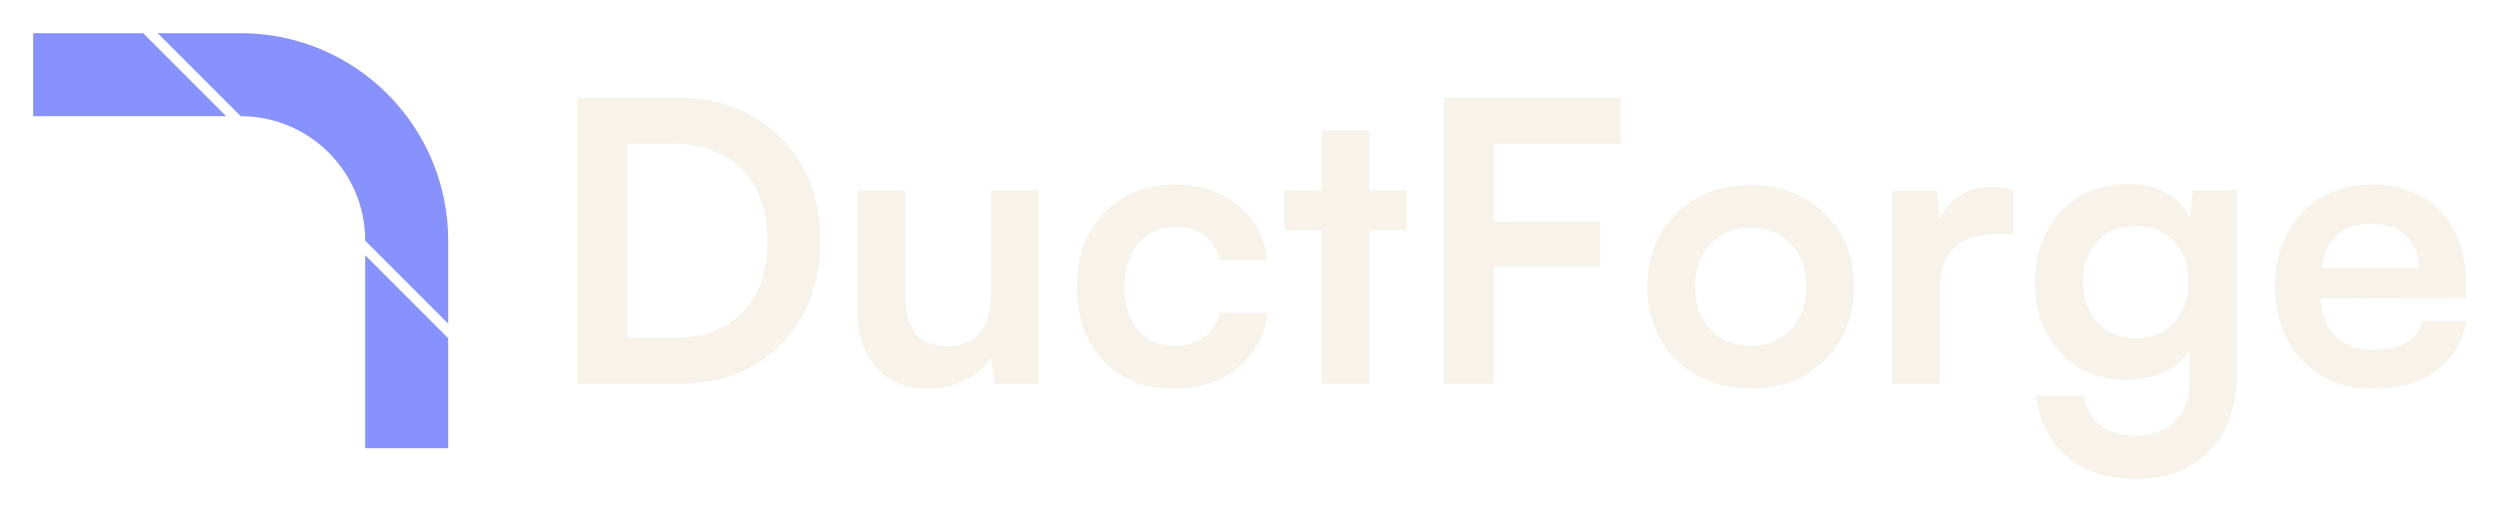
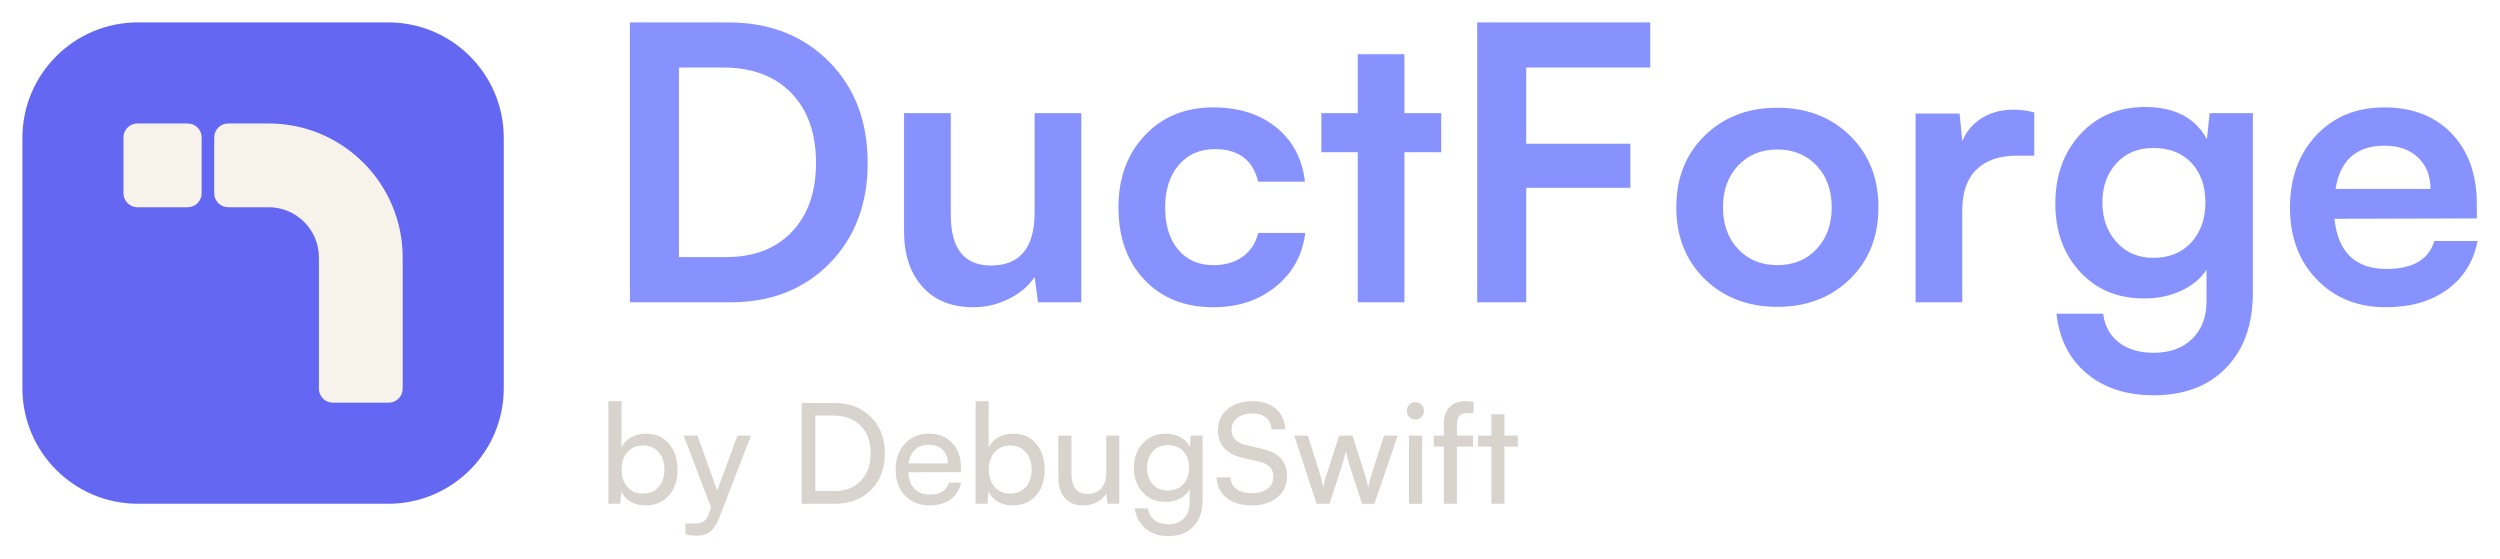
- <svg xmlns="http://www.w3.org/2000/svg" viewBox="-8.35 -24.55 628.9 128.83" width="628.9" height="128.83" role="img" aria-label="DuctForge">
-   <g fill="#8792FE">
-     <path d="M0 0L50 0A50 50 0 0 1 100 50L100 100L80 100L80 50A30 30 0 0 0 50 20L0 20ZM26.5 0L30 0L50 20L46.5 20ZM100 73.5L100 70L80 50L80 53.5Z" fill-rule="evenodd" transform="translate(0 -16.2) scale(1.044)" />
-   </g>
-   <g fill="#F7F3EB">
-     <path d="M33.88 0L7.98 0L7.98 -72L33.19 -72Q49.15 -72 59.15 -61.95Q69.14 -51.91 69.14 -35.85Q69.14 -19.99 59.34 -10Q49.54 0 33.88 0ZM32.01 -60.38L20.59 -60.38L20.59 -11.62L32.7 -11.62Q43.44 -11.62 49.64 -18.12Q55.85 -24.62 55.85 -35.85Q55.85 -47.28 49.49 -53.83Q43.14 -60.38 32.01 -60.38ZM112.09 -48.66L124.1 -48.66L124.1 0L112.97 0L112.09 -6.5Q109.82 -3.05 105.49 -0.89Q101.15 1.28 96.33 1.28Q87.96 1.28 83.23 -3.99Q78.5 -9.26 78.5 -18.22L78.5 -48.66L90.52 -48.66L90.52 -22.46Q90.52 -9.46 100.86 -9.46Q112.09 -9.46 112.09 -23.15L112.09 -48.66ZM133.66 -24.43Q133.66 -35.75 140.45 -42.94Q147.25 -50.13 157.99 -50.13Q167.93 -50.13 174.29 -44.96Q180.64 -39.79 181.63 -31.03L169.61 -31.03Q167.54 -39.4 158.48 -39.4Q152.67 -39.4 149.17 -35.31Q145.67 -31.22 145.67 -24.43Q145.67 -17.53 149.02 -13.54Q152.37 -9.55 158.08 -9.55Q162.62 -9.55 165.62 -11.72Q168.62 -13.89 169.61 -17.83L181.72 -17.83Q180.64 -9.26 174.09 -3.99Q167.54 1.28 158.08 1.28Q147.05 1.28 140.36 -5.76Q133.66 -12.8 133.66 -24.43ZM207.23 0L195.22 0L195.22 -38.61L185.86 -38.61L185.86 -48.66L195.22 -48.66L195.22 -63.82L207.23 -63.82L207.23 -48.66L216.69 -48.66L216.69 -38.61L207.23 -38.61L207.23 0ZM265.35 -29.45L238.56 -29.45L238.56 0L225.95 0L225.95 -72L270.47 -72L270.47 -60.38L238.56 -60.38L238.56 -40.78L265.35 -40.78L265.35 -29.45ZM284.5 -5.96Q277.17 -13.1 277.17 -24.43Q277.17 -35.75 284.5 -42.89Q291.84 -50.04 303.17 -50.04Q314.5 -50.04 321.83 -42.89Q329.17 -35.75 329.17 -24.43Q329.17 -13.1 321.83 -5.96Q314.5 1.18 303.17 1.18Q291.84 1.18 284.5 -5.96ZM293.07 -35.16Q289.18 -31.03 289.18 -24.43Q289.18 -17.83 293.07 -13.69Q296.96 -9.55 303.17 -9.55Q309.37 -9.55 313.26 -13.69Q317.15 -17.83 317.15 -24.43Q317.15 -31.03 313.26 -35.16Q309.37 -39.3 303.17 -39.3Q296.96 -39.3 293.07 -35.16ZM369.26 -48.85L369.26 -37.72L364.83 -37.72Q358.13 -37.72 354.44 -34.18Q350.74 -30.63 350.74 -23.64L350.74 0L338.73 0L338.73 -48.56L350.05 -48.56L350.74 -41.47Q352.32 -45.21 355.76 -47.38Q359.21 -49.54 363.94 -49.54Q366.5 -49.54 369.26 -48.85ZM374.68 -25.41Q374.68 -36.15 381.08 -43.19Q387.48 -50.23 397.82 -50.23Q409.15 -50.23 413.68 -41.96L414.37 -48.66L425.5 -48.66L425.5 -2.46Q425.5 9.75 418.65 16.84Q411.81 23.93 399.99 23.93Q389.45 23.93 382.75 18.32Q376.05 12.71 374.97 2.95L386.99 2.95Q387.58 7.68 391.03 10.34Q394.47 13 399.99 13Q406.19 13 409.89 9.41Q413.58 5.81 413.58 -0.3L413.58 -8.37Q411.32 -4.92 407.03 -2.95Q402.75 -0.98 397.53 -0.98Q387.28 -0.98 380.98 -7.88Q374.68 -14.77 374.68 -25.41ZM386.79 -25.71Q386.79 -19.5 390.44 -15.46Q394.08 -11.43 399.89 -11.43Q406 -11.43 409.64 -15.37Q413.29 -19.31 413.29 -25.71Q413.29 -32.01 409.69 -35.85Q406.1 -39.69 399.89 -39.69Q393.98 -39.69 390.39 -35.75Q386.79 -31.81 386.79 -25.71ZM459.68 1.28Q448.84 1.28 441.95 -5.86Q435.05 -13 435.05 -24.33Q435.05 -35.75 441.8 -42.94Q448.55 -50.13 459.28 -50.13Q470.22 -50.13 476.67 -43.39Q483.12 -36.64 483.12 -25.21L483.12 -21.57L446.48 -21.47Q447.86 -8.57 459.87 -8.57Q470.02 -8.57 472.19 -15.76L483.32 -15.76Q481.74 -7.78 475.49 -3.25Q469.23 1.28 459.68 1.28ZM459.38 -40.28Q448.55 -40.28 446.77 -29.15L471.2 -29.15Q471.2 -34.18 468 -37.23Q464.8 -40.28 459.38 -40.28Z" transform="translate(128.88 72.00)" />
-   </g>
+ <svg xmlns="http://www.w3.org/2000/svg" viewBox="-5.76 -5.76 643.16 143.68" width="643.16" height="143.68" role="img" aria-label="DuctForge by DebugSwift">
+   <path d="M29.722 0L94.118 0A29.722 29.722 0 0 1 123.84 29.722L123.84 94.118A29.722 29.722 0 0 1 94.118 123.84L29.722 123.84A29.722 29.722 0 0 1 0 94.118L0 29.722A29.722 29.722 0 0 1 29.722 0Z" fill="#6467F2" />
+   <path d="M37.5 0L52 0A48 48 0 0 1 100 48L100 95A5 5 0 0 1 95 100L75 100A5 5 0 0 1 70 95L70 48A18 18 0 0 0 52 30L37.5 30A5 5 0 0 1 32.5 25L32.5 5A5 5 0 0 1 37.5 0ZM5 0L23 0A5 5 0 0 1 28 5L28 25A5 5 0 0 1 23 30L5 30A5 5 0 0 1 0 25L0 5A5 5 0 0 1 5 0Z" fill="#F7F3EB" fill-rule="evenodd" transform="translate(26.006 26.006) scale(0.71827)" />
+   <path d="M33.88 0L7.98 0L7.98 -72L33.19 -72Q49.15 -72 59.15 -61.95Q69.14 -51.91 69.14 -35.85Q69.14 -19.99 59.34 -10Q49.54 0 33.88 0ZM32.01 -60.38L20.59 -60.38L20.59 -11.62L32.7 -11.62Q43.44 -11.62 49.64 -18.12Q55.85 -24.62 55.85 -35.85Q55.85 -47.28 49.49 -53.83Q43.14 -60.38 32.01 -60.38ZM112.09 -48.66L124.1 -48.66L124.1 0L112.97 0L112.09 -6.5Q109.82 -3.05 105.49 -0.89Q101.15 1.28 96.33 1.28Q87.96 1.28 83.23 -3.99Q78.5 -9.26 78.5 -18.22L78.5 -48.66L90.52 -48.66L90.52 -22.46Q90.52 -9.46 100.86 -9.46Q112.09 -9.46 112.09 -23.15L112.09 -48.66ZM133.66 -24.43Q133.66 -35.75 140.45 -42.94Q147.25 -50.13 157.99 -50.13Q167.93 -50.13 174.29 -44.96Q180.64 -39.79 181.63 -31.03L169.61 -31.03Q167.54 -39.4 158.48 -39.4Q152.67 -39.4 149.17 -35.31Q145.67 -31.22 145.67 -24.43Q145.67 -17.53 149.02 -13.54Q152.37 -9.55 158.08 -9.55Q162.62 -9.55 165.62 -11.72Q168.62 -13.89 169.61 -17.83L181.72 -17.83Q180.64 -9.26 174.09 -3.99Q167.54 1.28 158.08 1.28Q147.05 1.28 140.36 -5.76Q133.66 -12.8 133.66 -24.43ZM207.23 0L195.22 0L195.22 -38.61L185.86 -38.61L185.86 -48.66L195.22 -48.66L195.22 -63.82L207.23 -63.82L207.23 -48.66L216.69 -48.66L216.69 -38.61L207.23 -38.61L207.23 0ZM265.35 -29.45L238.56 -29.45L238.56 0L225.95 0L225.95 -72L270.47 -72L270.47 -60.38L238.56 -60.38L238.56 -40.78L265.35 -40.78L265.35 -29.45ZM284.5 -5.96Q277.17 -13.1 277.17 -24.43Q277.17 -35.75 284.5 -42.89Q291.84 -50.04 303.17 -50.04Q314.5 -50.04 321.83 -42.89Q329.17 -35.75 329.17 -24.43Q329.17 -13.1 321.83 -5.96Q314.5 1.18 303.17 1.18Q291.84 1.18 284.5 -5.96ZM293.07 -35.16Q289.18 -31.03 289.18 -24.43Q289.18 -17.83 293.07 -13.69Q296.96 -9.55 303.17 -9.55Q309.37 -9.55 313.26 -13.69Q317.15 -17.83 317.15 -24.43Q317.15 -31.03 313.26 -35.16Q309.37 -39.3 303.17 -39.3Q296.96 -39.3 293.07 -35.16ZM369.26 -48.85L369.26 -37.72L364.83 -37.72Q358.13 -37.72 354.44 -34.18Q350.74 -30.63 350.74 -23.64L350.74 0L338.73 0L338.73 -48.56L350.05 -48.56L350.74 -41.47Q352.32 -45.21 355.76 -47.38Q359.21 -49.54 363.94 -49.54Q366.5 -49.54 369.26 -48.85ZM374.68 -25.41Q374.68 -36.15 381.08 -43.19Q387.48 -50.23 397.82 -50.23Q409.15 -50.23 413.68 -41.96L414.37 -48.66L425.5 -48.66L425.5 -2.46Q425.5 9.75 418.65 16.84Q411.81 23.93 399.99 23.93Q389.45 23.93 382.75 18.32Q376.05 12.71 374.97 2.95L386.99 2.95Q387.58 7.68 391.03 10.34Q394.47 13 399.99 13Q406.19 13 409.89 9.41Q413.58 5.81 413.58 -0.3L413.58 -8.37Q411.32 -4.92 407.03 -2.95Q402.75 -0.98 397.53 -0.98Q387.28 -0.98 380.98 -7.88Q374.68 -14.77 374.68 -25.41ZM386.79 -25.71Q386.79 -19.5 390.44 -15.46Q394.08 -11.43 399.89 -11.43Q406 -11.43 409.64 -15.37Q413.29 -19.31 413.29 -25.71Q413.29 -32.01 409.69 -35.85Q406.1 -39.69 399.89 -39.69Q393.98 -39.69 390.39 -35.75Q386.79 -31.81 386.79 -25.71ZM459.68 1.28Q448.84 1.28 441.95 -5.86Q435.05 -13 435.05 -24.33Q435.05 -35.75 441.8 -42.94Q448.55 -50.13 459.28 -50.13Q470.22 -50.13 476.67 -43.39Q483.12 -36.64 483.12 -25.21L483.12 -21.57L446.48 -21.47Q447.86 -8.57 459.87 -8.57Q470.02 -8.57 472.19 -15.76L483.32 -15.76Q481.74 -7.78 475.49 -3.25Q469.23 1.28 459.68 1.28ZM459.38 -40.28Q448.55 -40.28 446.77 -29.15L471.2 -29.15Q471.2 -34.18 468 -37.23Q464.8 -40.28 459.38 -40.28Z" fill="#8792FE" transform="translate(148.32 72)" />
+   <path d="M5.49 0L2.44 0L2.44 -26.39L5.81 -26.39L5.81 -14.52Q6.67 -16.2 8.34 -17.12Q10 -18.03 12.19 -18.03Q15.88 -18.03 18.05 -15.42Q20.22 -12.8 20.22 -8.68Q20.22 -4.62 17.98 -2.1Q15.74 0.43 11.97 0.43Q9.86 0.43 8.23 -0.5Q6.6 -1.43 5.74 -3.19L5.49 0ZM5.84 -8.82Q5.84 -6.02 7.33 -4.32Q8.82 -2.62 11.36 -2.62Q13.91 -2.62 15.38 -4.34Q16.85 -6.06 16.85 -8.82Q16.85 -11.54 15.38 -13.26Q13.91 -14.99 11.36 -14.99Q8.82 -14.99 7.33 -13.26Q5.84 -11.54 5.84 -8.82ZM22.26 7.85L22.26 5.09L24.52 5.09Q25.96 5.09 26.82 4.62Q27.68 4.16 28.25 2.62L28.86 0.93L21.8 -17.53L25.35 -17.53L30.44 -3.41L35.64 -17.53L39.11 -17.53L30.83 3.94Q29.94 6.17 28.59 7.19Q27.25 8.21 25.2 8.21Q23.77 8.21 22.26 7.85ZM60.73 0L52.16 0L52.16 -25.92L60.59 -25.92Q66.4 -25.92 69.98 -22.33Q73.57 -18.75 73.57 -12.94Q73.57 -7.17 70.02 -3.59Q66.47 0 60.73 0ZM60.34 -22.69L55.68 -22.69L55.68 -3.26L60.48 -3.26Q64.82 -3.26 67.36 -5.88Q69.91 -8.5 69.91 -12.94Q69.91 -17.46 67.35 -20.08Q64.78 -22.69 60.34 -22.69ZM85.04 0.43Q81.17 0.43 78.75 -2.12Q76.33 -4.66 76.33 -8.75Q76.33 -12.87 78.71 -15.45Q81.09 -18.03 84.89 -18.03Q88.62 -18.03 90.88 -15.67Q93.14 -13.3 93.14 -9.39L93.14 -8.14L79.59 -8.1Q79.77 -5.34 81.18 -3.85Q82.6 -2.37 85.11 -2.37Q89.12 -2.37 90.02 -5.45L93.18 -5.45Q92.53 -2.62 90.42 -1.09Q88.3 0.43 85.04 0.43ZM84.89 -15.2Q82.71 -15.2 81.35 -13.95Q79.98 -12.69 79.66 -10.36L89.77 -10.36Q89.77 -12.55 88.44 -13.87Q87.12 -15.2 84.89 -15.2ZM99.95 0L96.9 0L96.9 -26.39L100.27 -26.39L100.27 -14.52Q101.13 -16.2 102.8 -17.12Q104.47 -18.03 106.66 -18.03Q110.35 -18.03 112.52 -15.42Q114.69 -12.8 114.69 -8.68Q114.69 -4.62 112.45 -2.1Q110.2 0.43 106.44 0.43Q104.33 0.43 102.69 -0.5Q101.06 -1.43 100.2 -3.19L99.95 0ZM100.31 -8.82Q100.31 -6.02 101.8 -4.32Q103.29 -2.62 105.83 -2.62Q108.38 -2.62 109.85 -4.34Q111.32 -6.06 111.32 -8.82Q111.32 -11.54 109.85 -13.26Q108.38 -14.99 105.83 -14.99Q103.29 -14.99 101.8 -13.26Q100.31 -11.54 100.31 -8.82ZM130.53 -17.53L133.87 -17.53L133.87 0L130.85 0L130.5 -2.65Q129.74 -1.25 128.13 -0.41Q126.52 0.43 124.58 0.43Q121.57 0.43 119.88 -1.47Q118.2 -3.37 118.2 -6.63L118.2 -17.53L121.57 -17.53L121.57 -7.74Q121.57 -2.55 125.76 -2.55Q128.09 -2.55 129.31 -4.02Q130.53 -5.49 130.53 -8.28L130.53 -17.53ZM137.63 -9.21Q137.63 -13.01 139.91 -15.52Q142.18 -18.03 145.91 -18.03Q148.03 -18.03 149.62 -17.12Q151.22 -16.2 152.04 -14.56L152.29 -17.53L155.3 -17.53L155.3 -0.72Q155.3 3.44 152.92 5.88Q150.54 8.32 146.52 8.32Q142.94 8.32 140.64 6.42Q138.35 4.52 137.85 1.18L141.22 1.18Q141.54 3.12 142.94 4.19Q144.33 5.27 146.52 5.27Q149 5.27 150.48 3.78Q151.97 2.29 151.97 -0.22L151.97 -3.73Q151.11 -2.19 149.48 -1.33Q147.85 -0.47 145.77 -0.47Q142.11 -0.47 139.87 -2.96Q137.63 -5.45 137.63 -9.21ZM141 -9.29Q141 -6.74 142.45 -5.07Q143.9 -3.41 146.34 -3.41Q148.85 -3.41 150.34 -5.04Q151.83 -6.67 151.83 -9.29Q151.83 -11.87 150.38 -13.48Q148.92 -15.09 146.38 -15.09Q143.9 -15.09 142.45 -13.44Q141 -11.79 141 -9.29ZM159.25 -18.93Q159.25 -22.26 161.7 -24.32Q164.16 -26.39 168.18 -26.39Q171.87 -26.39 174.13 -24.45Q176.39 -22.51 176.6 -19.14L173.05 -19.14Q172.91 -21.08 171.62 -22.16Q170.33 -23.23 168.14 -23.23Q165.7 -23.23 164.23 -22.08Q162.76 -20.94 162.76 -19.04Q162.76 -15.99 166.38 -15.13L170.65 -14.13Q177.03 -12.66 177.03 -7.21Q177.03 -3.73 174.54 -1.65Q172.05 0.43 167.89 0.43Q163.91 0.43 161.47 -1.51Q159.03 -3.44 158.89 -6.78L162.48 -6.78Q162.55 -4.91 164 -3.82Q165.45 -2.72 167.89 -2.72Q170.47 -2.72 171.99 -3.85Q173.52 -4.98 173.52 -6.92Q173.52 -10 169.93 -10.83L165.67 -11.79Q159.25 -13.26 159.25 -18.93ZM184.63 0L178.89 -17.53L182.37 -17.53L185.28 -8.42Q185.92 -6.31 186.35 -4.27Q186.67 -6.06 187.5 -8.42L190.44 -17.53L193.88 -17.53L196.78 -8.42Q197.39 -6.56 197.93 -4.27Q198.36 -6.27 199.04 -8.42L201.98 -17.53L205.5 -17.53L199.51 0L196.32 0L193.27 -9.39Q192.45 -11.9 192.16 -13.48Q191.91 -12.33 191.01 -9.36L187.96 0L184.63 0ZM207.83 -23.91Q207.83 -24.84 208.47 -25.49Q209.12 -26.14 210.05 -26.14Q210.98 -26.14 211.63 -25.49Q212.27 -24.84 212.27 -23.91Q212.27 -23.02 211.63 -22.35Q210.98 -21.69 210.05 -21.69Q209.12 -21.69 208.47 -22.35Q207.83 -23.02 207.83 -23.91ZM208.4 0L208.4 -17.53L211.77 -17.53L211.77 0L208.4 0ZM214.78 -17.53L217.36 -17.53L217.36 -20.33Q217.36 -23.41 218.87 -24.9Q220.37 -26.39 222.92 -26.39Q224.1 -26.39 225 -26.24L225 -23.34L223.49 -23.34Q221.95 -23.34 221.34 -22.6Q220.73 -21.87 220.73 -20.33L220.73 -17.53L224.89 -17.53L224.89 -14.7L220.73 -14.7L220.73 0L217.36 0L217.36 -14.7L214.78 -14.7L214.78 -17.53ZM232.96 0L229.59 0L229.59 -14.7L226.15 -14.7L226.15 -17.53L229.59 -17.53L229.59 -23.02L232.96 -23.02L232.96 -17.53L236.4 -17.53L236.4 -14.7L232.96 -14.7L232.96 0Z" fill="#D8D4CD" transform="translate(148.32 123.84)" />
</svg>
